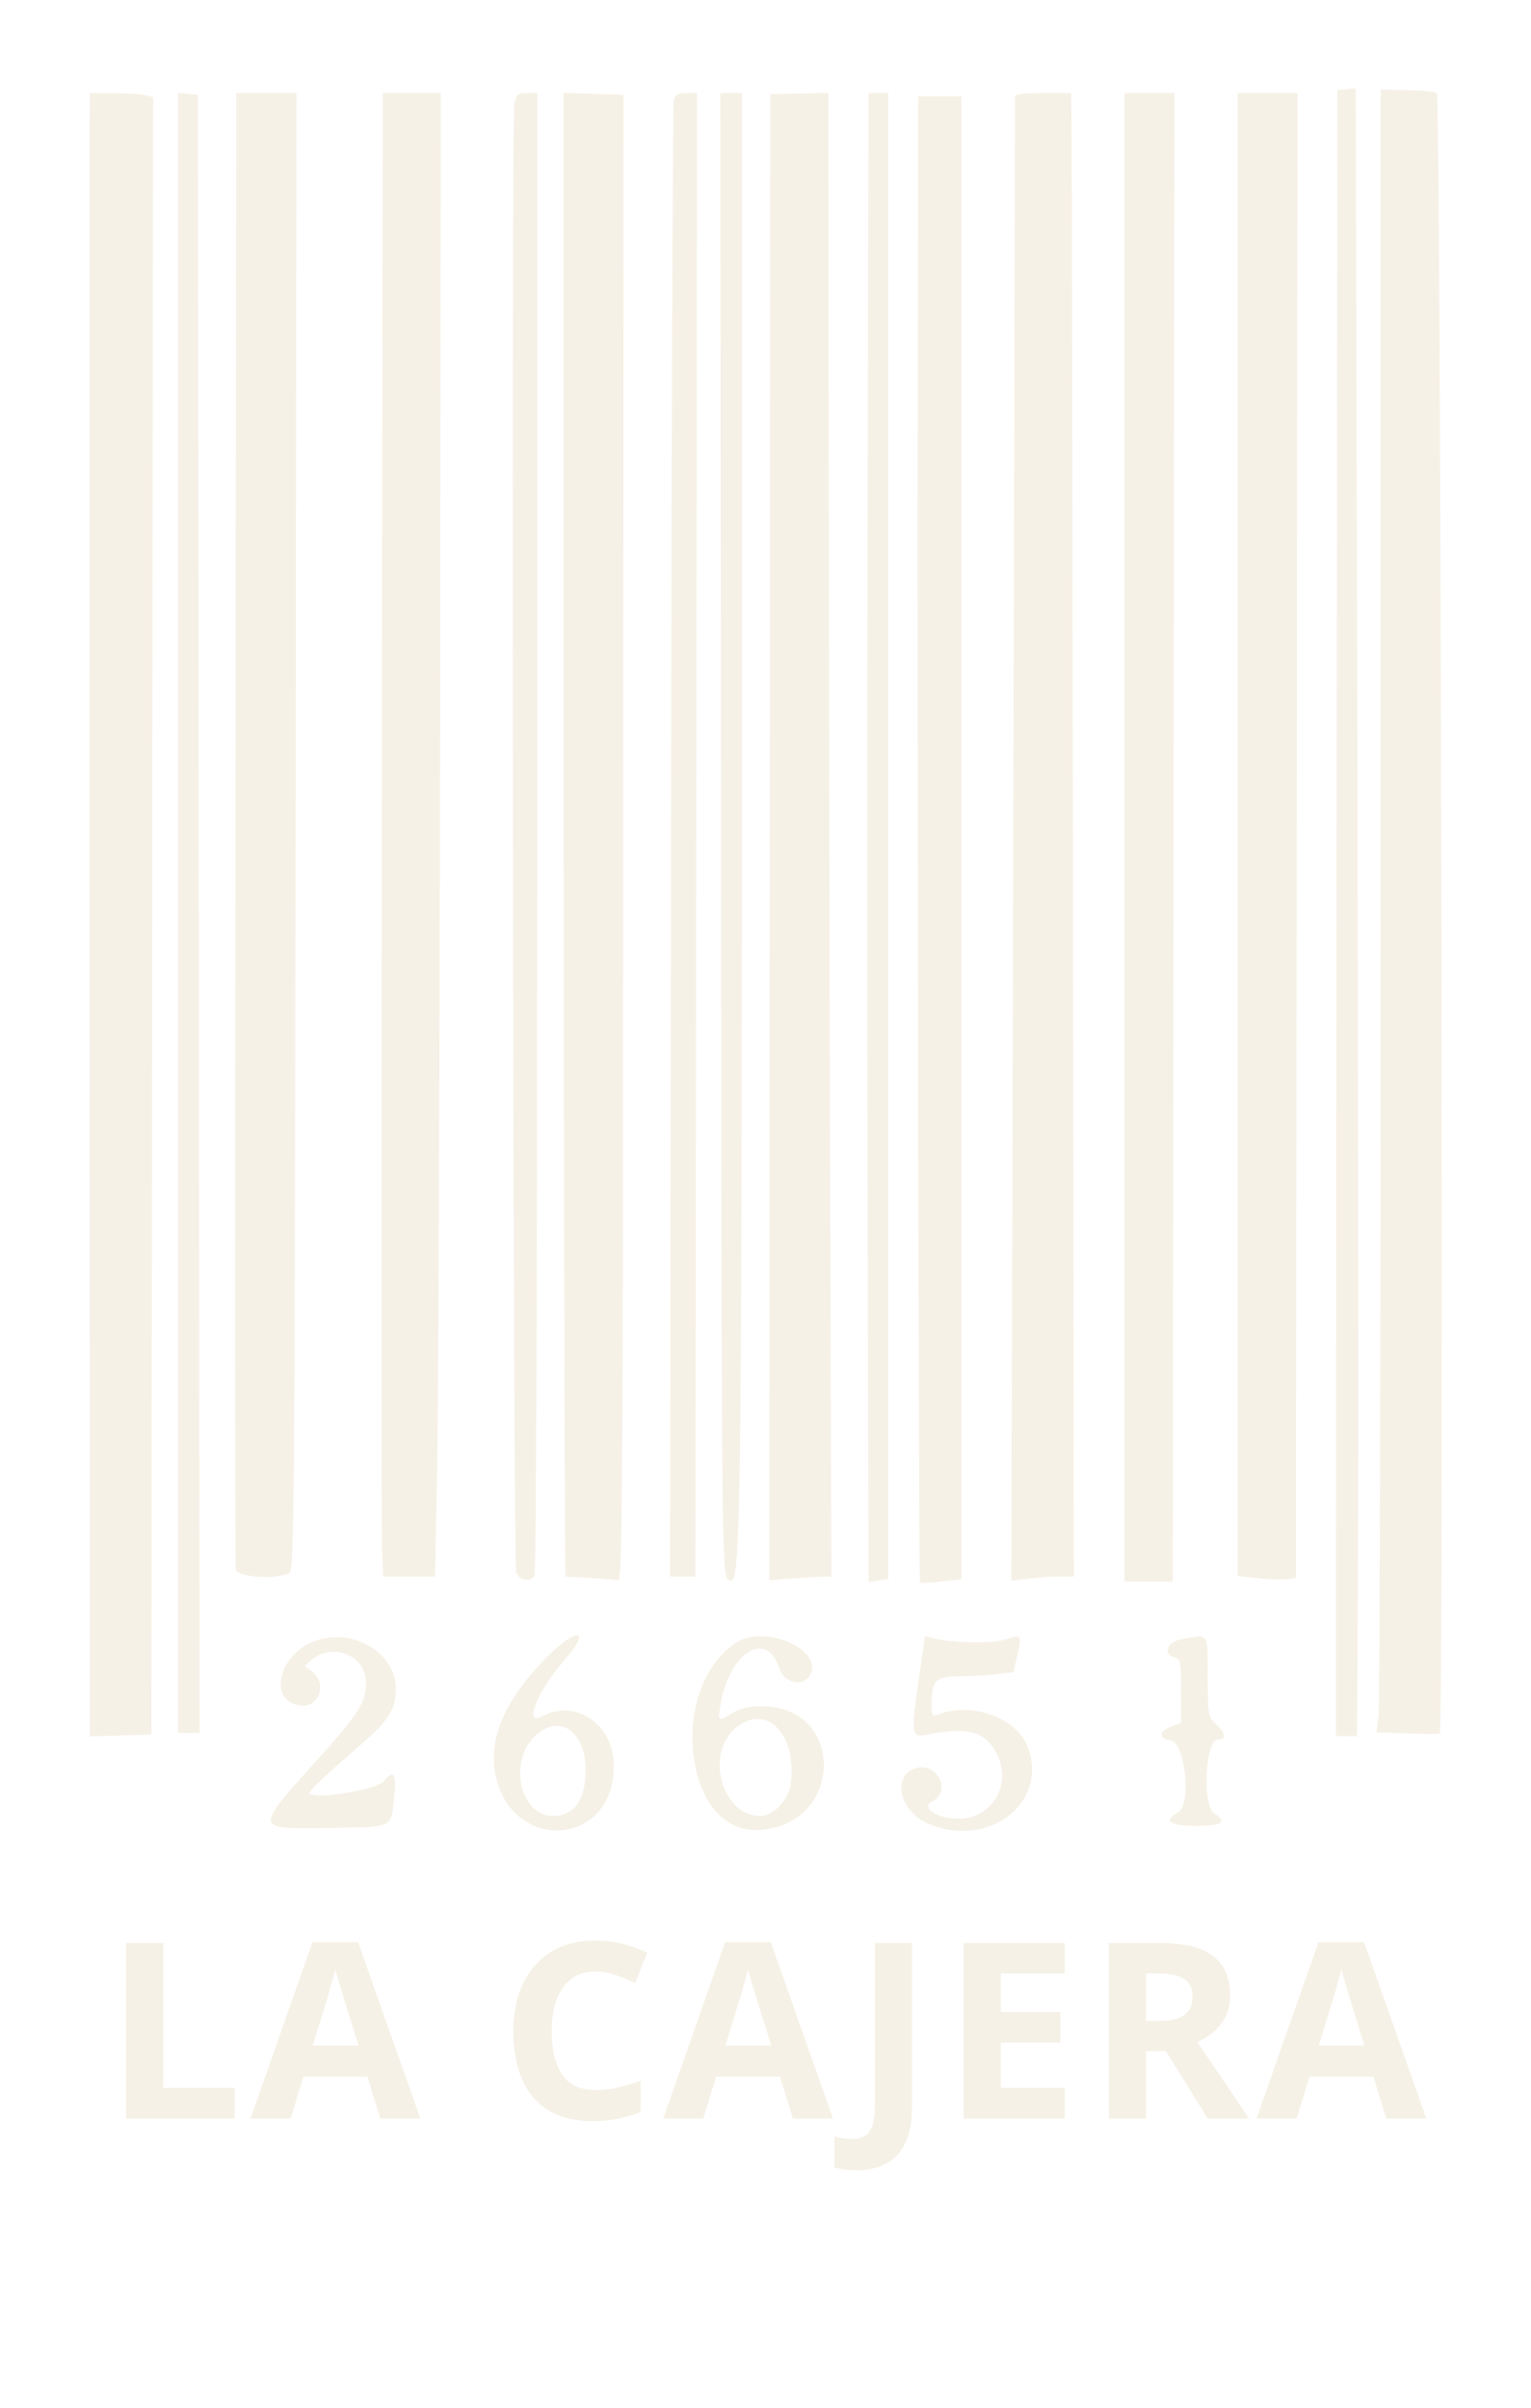
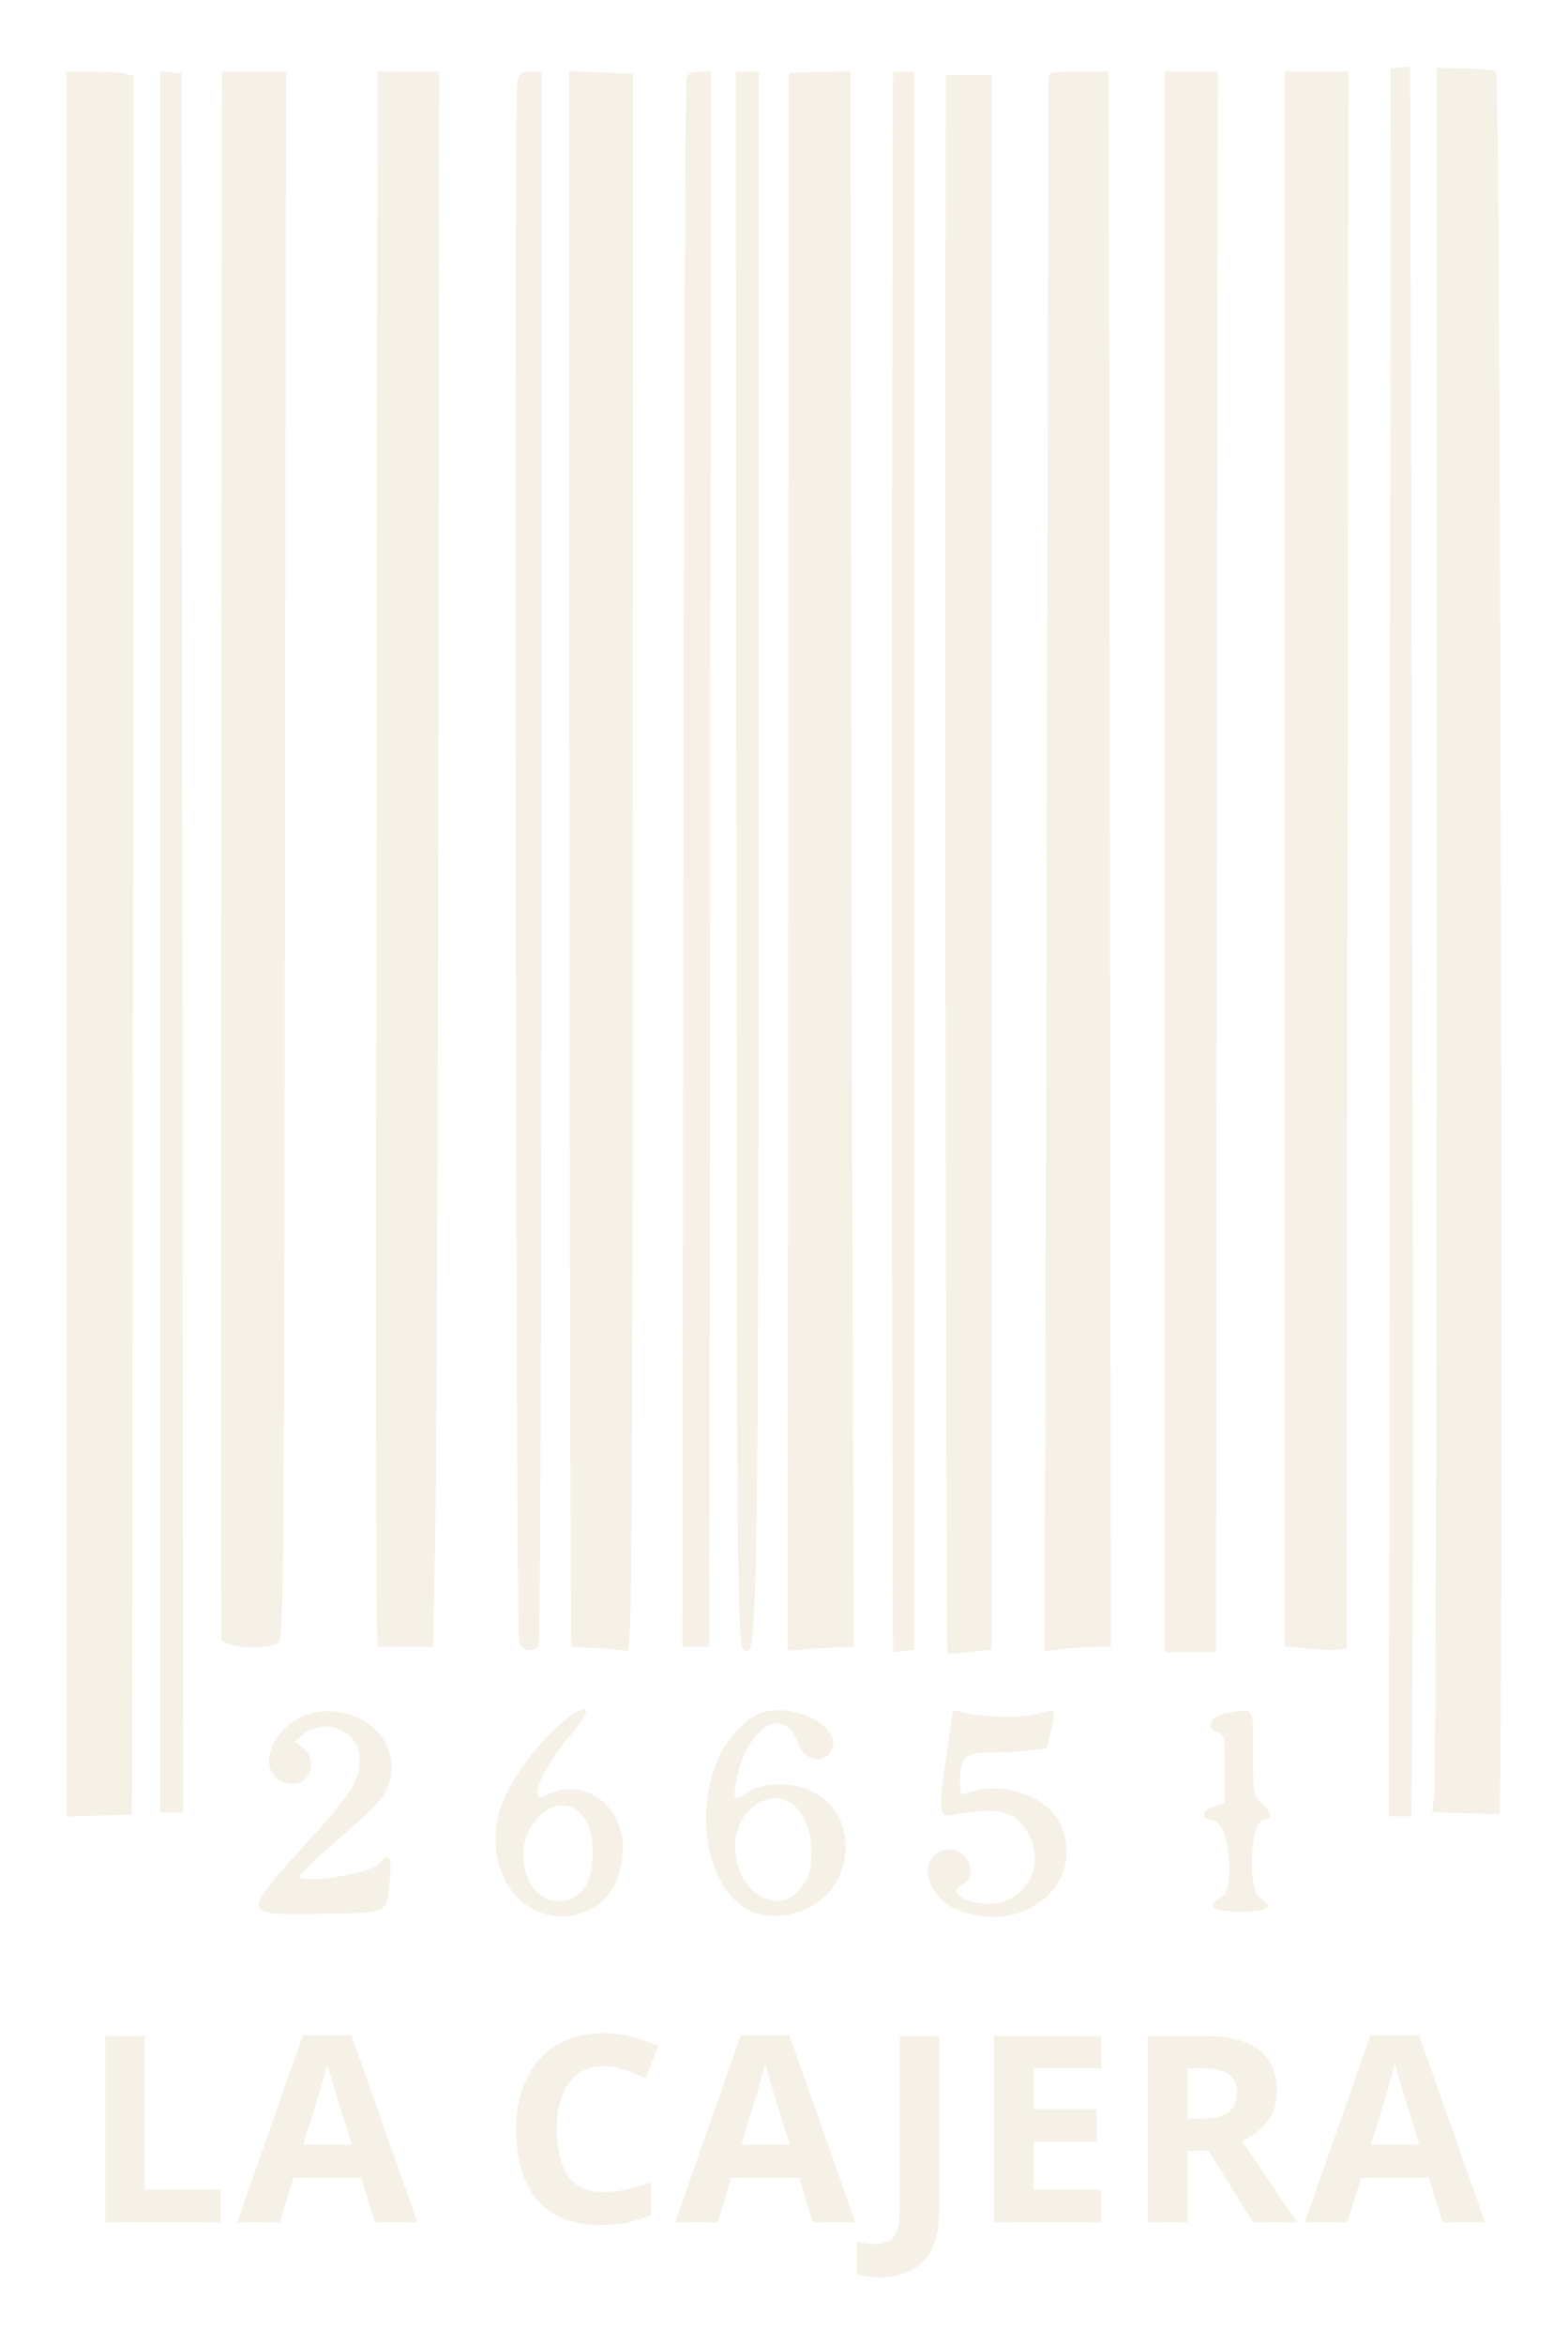
- <svg xmlns="http://www.w3.org/2000/svg" viewBox="0 0 460 724">
+ <svg xmlns="http://www.w3.org/2000/svg" viewBox="8.12 7.71 444.03 664.01">
  <g fill="#F6F1E6">
    <path d="M 404.750 26.816 L 402 27.133 401.946 50.816 C 401.917 63.842, 401.804 175.187, 401.696 298.250 L 401.500 522 404.692 522 L 407.883 522 408.192 470.750 C 408.361 442.563, 408.275 331.075, 408 223 L 407.500 26.500 404.750 26.816 M 414.991 268.711 C 414.987 401.695, 414.703 512.829, 414.361 515.676 L 413.739 520.851 422.892 521.176 C 427.927 521.354, 432.373 521.388, 432.773 521.250 C 434.005 520.826, 433.109 28.685, 431.874 27.922 C 431.284 27.558, 427.246 27.184, 422.901 27.091 L 415 26.922 414.991 268.711 M 26.934 39.250 C 26.887 47.324, 26.938 454.878, 26.995 516.288 L 27 522.075 36.250 521.788 L 45.500 521.500 45.752 275.367 L 46.004 29.234 43.752 28.631 C 42.513 28.299, 38.237 28.021, 34.250 28.014 L 27 28 26.934 39.250 M 53.500 274.455 L 53.500 521 56.752 521 L 60.004 521 59.752 274.750 L 59.500 28.500 56.500 28.205 L 53.500 27.911 53.500 274.455 M 70.754 248.750 C 70.614 370.163, 70.647 470.535, 70.826 471.801 C 71.167 474.207, 82.961 475.038, 87.042 472.943 C 88.424 472.234, 88.612 449.009, 88.845 250.076 L 89.106 28 80.057 28 L 71.009 28 70.754 248.750 M 114.774 242.250 C 114.623 360.088, 114.646 460.438, 114.823 465.250 L 115.147 474 122.958 474 L 130.768 474 131.414 440.750 C 131.769 422.462, 132.159 322.112, 132.280 217.750 L 132.500 28 123.774 28 L 115.049 28 114.774 242.250 M 154.586 31.395 C 153.649 36.389, 154.199 470.104, 155.146 472.750 C 156.021 475.198, 159.364 475.801, 160.691 473.750 C 161.136 473.063, 161.500 372.488, 161.500 250.250 L 161.500 28 158.361 28 C 155.584 28, 155.149 28.391, 154.586 31.395 M 169.419 250.964 C 169.463 373.634, 169.725 474.009, 170 474.020 C 175.912 474.264, 184.829 474.906, 185.881 475.163 C 187.052 475.449, 187.273 441.570, 187.333 252 L 187.405 28.500 178.371 28.215 L 169.337 27.929 169.419 250.964 M 202.502 30.250 C 202.207 31.488, 201.839 131.837, 201.684 253.250 L 201.402 474 205.201 474 L 209 474 209.040 454.750 C 209.062 444.163, 209.175 343.812, 209.290 231.750 L 209.500 28 206.269 28 C 203.744 28, 202.921 28.492, 202.502 30.250 M 216.715 250.187 C 216.942 485.101, 216.798 474.452, 219.757 475.226 C 222.633 475.978, 223 447.332, 223 221.837 L 223 28 219.750 28 L 216.500 28 216.715 250.187 M 231.361 251.719 L 231.222 475.118 237.861 474.617 C 241.512 474.342, 245.714 474.090, 247.198 474.058 L 249.897 474 249.562 367.750 C 249.379 309.313, 249.177 208.948, 249.114 144.717 L 249 27.934 240.250 28.127 L 231.500 28.320 231.361 251.719 M 260.774 146.250 C 260.623 211.287, 260.624 312.008, 260.776 370.073 L 261.053 475.646 264.026 475.209 L 267 474.773 267 251.387 L 267 28 264.024 28 L 261.047 28 260.774 146.250 M 305.069 29.750 C 305.106 30.712, 304.875 131.351, 304.555 253.391 L 303.972 475.282 309.236 474.650 C 312.131 474.302, 316.357 474.013, 318.628 474.009 L 322.755 474 322.524 279.250 C 322.397 172.137, 322.227 71.787, 322.147 56.250 L 322 28 313.500 28 C 306.045 28, 305.008 28.215, 305.069 29.750 M 338.001 251.750 L 338.003 475.500 345.251 475.500 L 352.500 475.500 352.752 251.750 L 353.004 28 345.502 28 L 338 28 338.001 251.750 M 372 250.920 L 372 473.841 378.303 474.516 C 381.769 474.887, 385.707 475.035, 387.053 474.845 L 389.500 474.500 389.752 251.250 L 390.004 28 381.002 28 L 372 28 372 250.920 M 275.858 105.750 C 275.653 217.092, 276.121 475.439, 276.529 475.855 C 276.721 476.051, 279.605 475.894, 282.939 475.507 L 289 474.804 289 251.902 L 289 29 282.500 29 L 276 29 275.858 105.750 M 94.655 493.405 C 83.496 497.539, 80.414 511.634, 90.409 512.822 C 95.997 513.486, 98.462 505.874, 93.750 502.505 L 91.500 500.896 93.861 498.948 C 100.217 493.703, 110.004 497.873, 109.995 505.823 C 109.988 511.923, 108.010 515.047, 95 529.514 C 76.294 550.314, 76.226 549.985, 99.173 549.612 C 118.378 549.300, 117.433 549.729, 118.436 540.865 C 119.283 533.374, 118.392 531.770, 115.441 535.472 C 113.374 538.064, 95.308 541.105, 93.008 539.247 C 92.481 538.821, 97.478 534.063, 108.410 524.582 C 116.846 517.266, 118.991 513.885, 118.996 507.898 C 119.005 496.902, 106.046 489.186, 94.655 493.405 M 163.233 499.392 C 152.029 511.187, 147.339 521.638, 148.672 531.840 C 151.975 557.114, 184.500 556.269, 184.500 530.908 C 184.500 518.455, 173.072 510.610, 162.879 516.065 C 157.247 519.079, 161.469 508.502, 169.614 499.191 C 178.504 489.028, 172.910 489.204, 163.233 499.392 M 221.500 493.770 C 200.639 506.960, 205.290 550.793, 227.487 550.209 C 253.486 549.525, 254.758 512.985, 228.782 513.004 C 225.269 513.006, 222.404 513.676, 220.226 515.004 C 215.821 517.689, 215.721 517.629, 216.519 512.750 C 219.110 496.899, 230.354 489.767, 234.208 501.531 C 235.675 506.007, 241.110 507.358, 243.353 503.803 C 248.021 496.402, 230.244 488.241, 221.500 493.770 M 277.995 492.133 C 277.993 492.335, 277.112 498.475, 276.037 505.778 C 273.782 521.107, 273.980 522.437, 278.393 521.585 C 290.464 519.252, 295.421 520.361, 298.974 526.190 C 305.118 536.267, 297.868 548.034, 286.318 546.732 C 280.358 546.061, 276.982 543.189, 280.248 541.570 C 286 538.720, 281.920 529.978, 275.580 531.569 C 267.802 533.521, 270.241 544.733, 279.249 548.439 C 297.348 555.885, 315.225 541.960, 308.936 525.315 C 305.561 516.381, 292.083 511.533, 281.750 515.536 C 280.285 516.104, 280 515.637, 280 512.672 C 280 505.269, 281.201 504.001, 288.225 503.991 C 291.676 503.987, 296.768 503.710, 299.541 503.377 L 304.581 502.771 305.783 497.711 C 307.240 491.578, 307.049 491.334, 302.086 492.971 C 298.165 494.266, 285.097 493.961, 280.250 492.462 C 279.012 492.080, 277.998 491.932, 277.995 492.133 M 355 492.882 C 350.850 493.615, 349.427 497.355, 352.948 498.276 C 354.839 498.771, 355 499.572, 355 508.458 L 355 518.104 352 519.150 C 348.262 520.453, 348.097 522.762, 351.710 523.184 C 356.277 523.717, 358.270 542.715, 354 545 C 349.481 547.419, 351.655 549, 359.500 549 C 367.340 549, 369.101 547.793, 365 545.232 C 361.251 542.891, 362.241 523, 366.107 523 C 368.718 523, 368.476 521.170, 365.500 518.412 C 363.100 516.188, 363 515.614, 363 504.048 C 363 490.535, 363.593 491.363, 355 492.882 M 221.096 519.573 C 211.801 527.394, 217.036 546, 228.531 546 C 232.467 546, 237.034 541.168, 237.685 536.314 C 239.685 521.397, 230.247 511.872, 221.096 519.573 M 160.562 522.250 C 152.724 530.116, 156.495 546, 166.201 546 C 172.636 546, 176 541.188, 176 531.982 C 176 520.208, 167.767 515.018, 160.562 522.250" stroke="none" fill="#F6F1E6" fill-rule="evenodd" />
  </g>
  <text x="230" y="637" text-anchor="middle" fill="#F6F1E6" font-family="Barlow Condensed, Arial Narrow, sans-serif" font-weight="700" font-size="74" letter-spacing="2.2">LA CAJERA</text>
</svg>
